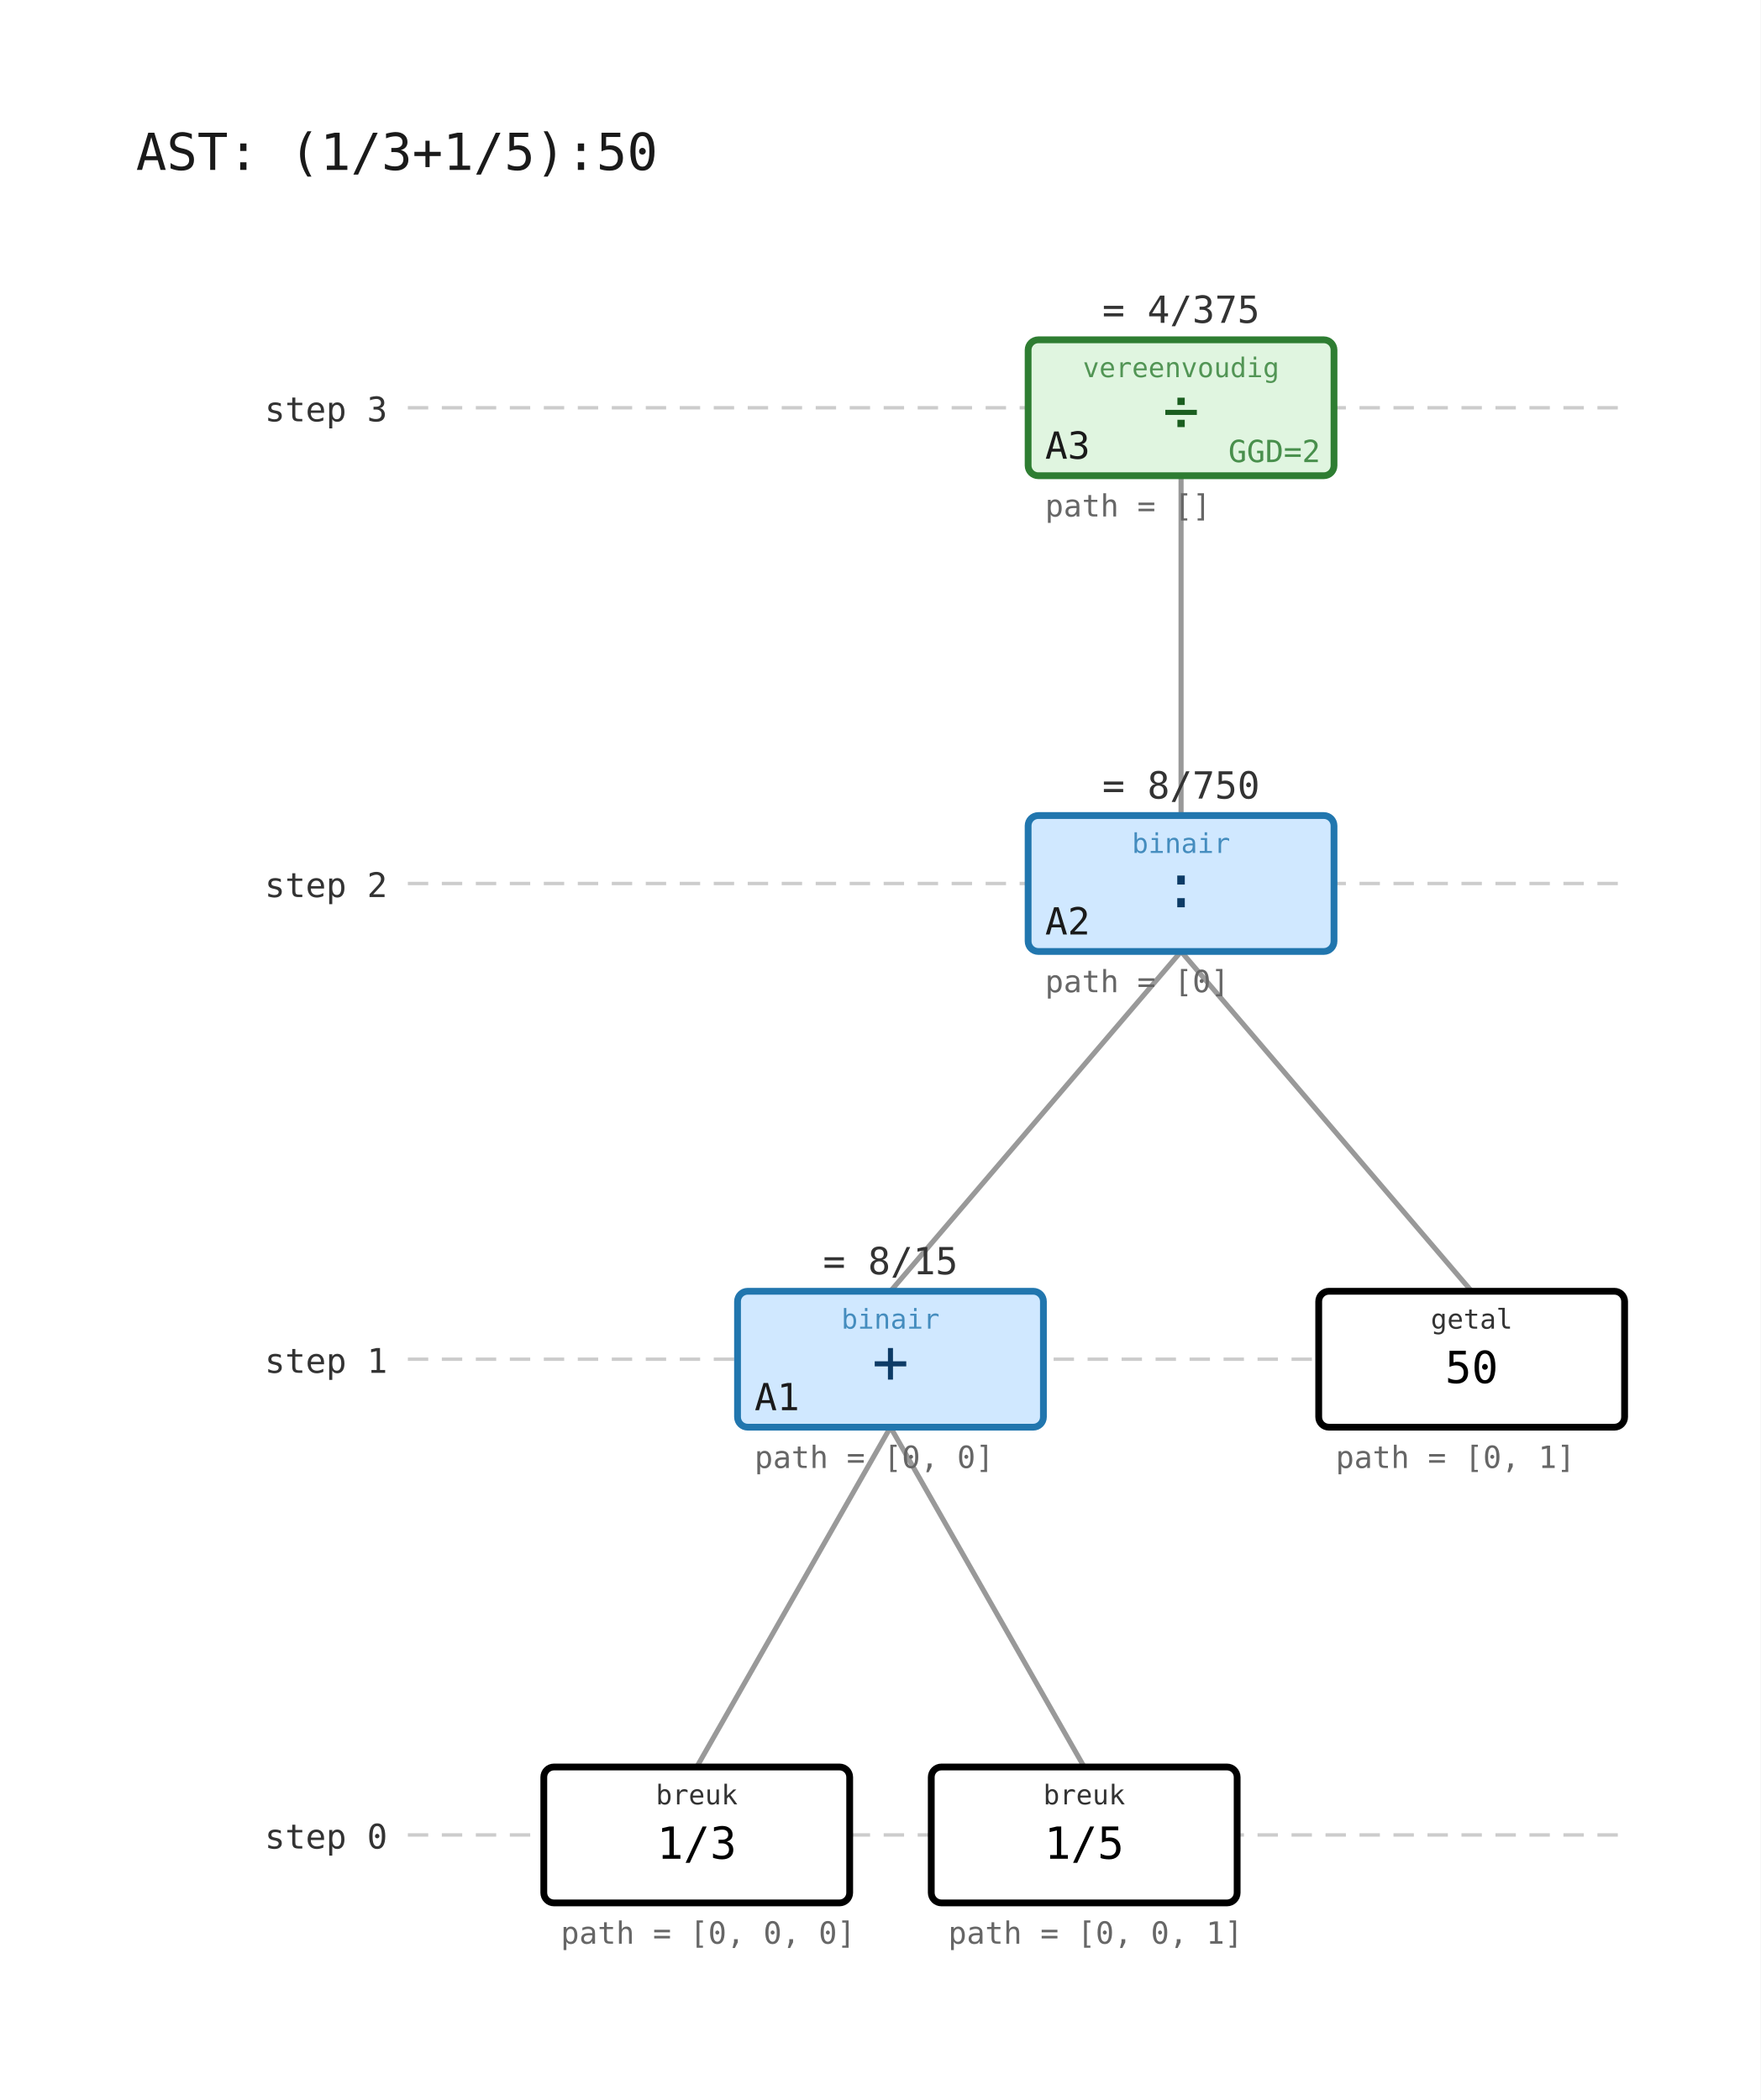
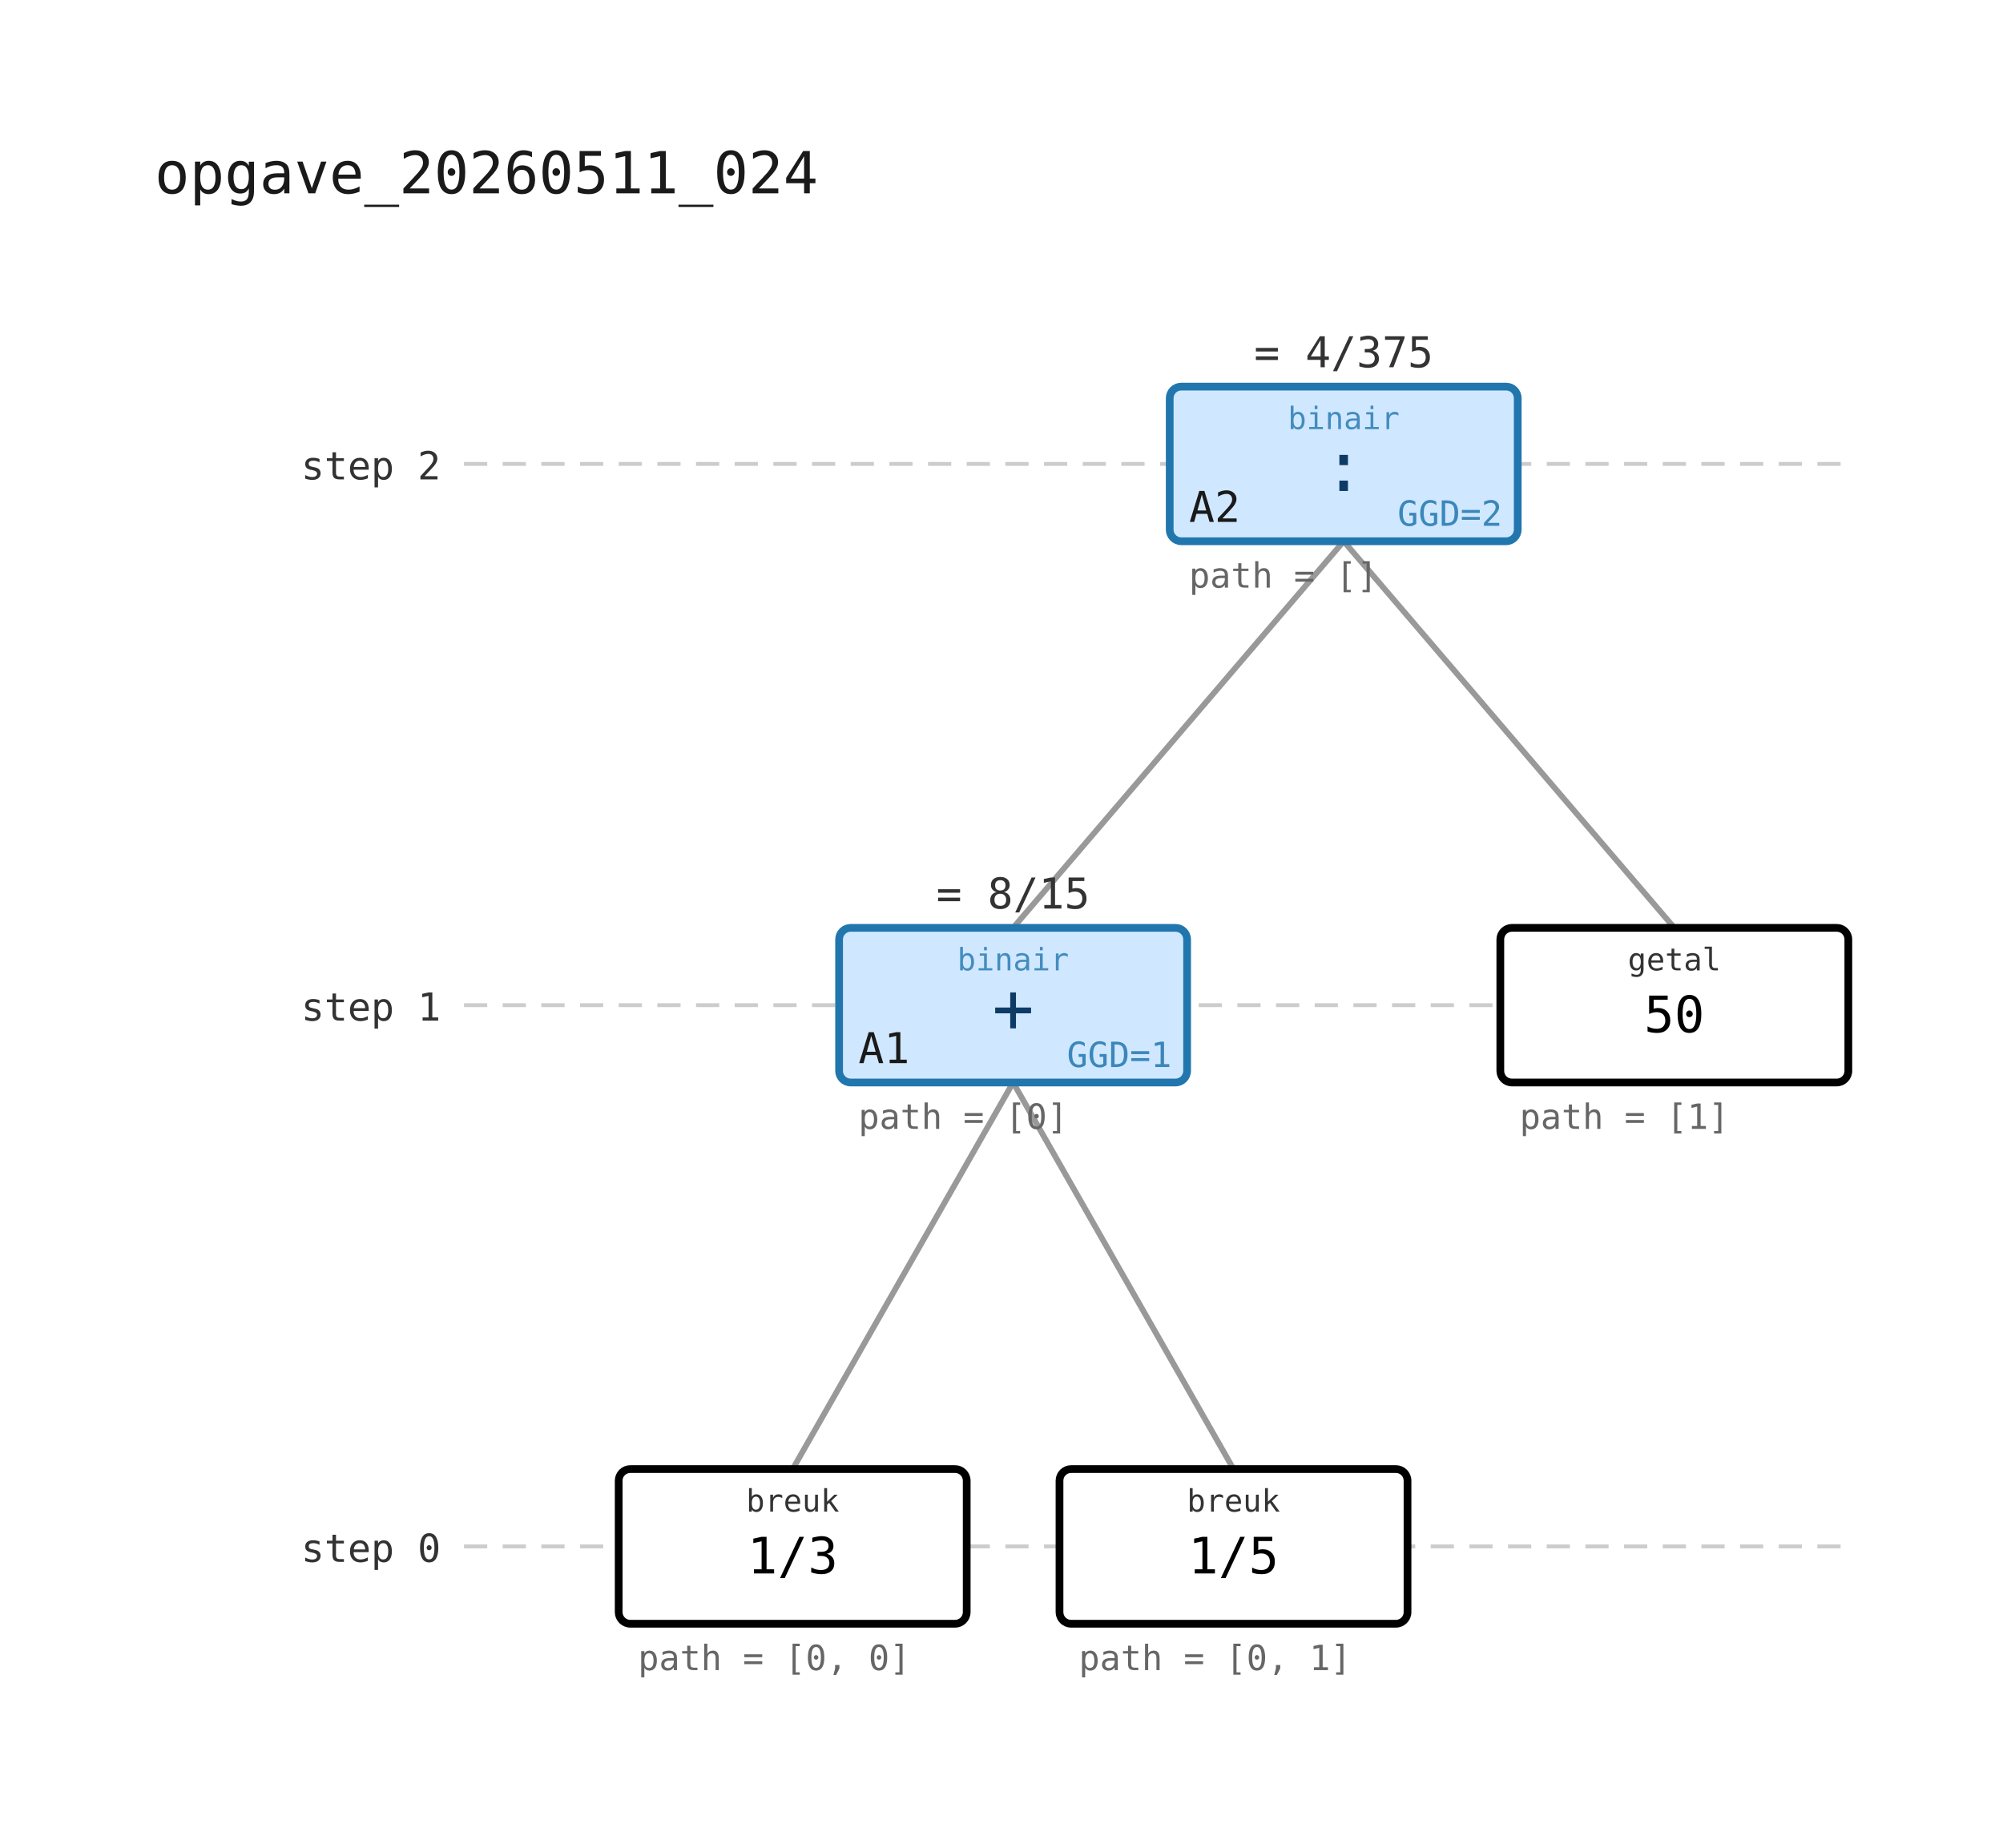
- <svg xmlns="http://www.w3.org/2000/svg" width="518" height="618" viewBox="0 0 518 618">
+ <svg xmlns="http://www.w3.org/2000/svg" width="518" height="478" viewBox="0 0 518 478">
  <rect width="100%" height="100%" fill="#FFFFFF" />
-   <text x="40" y="50" font-family="JetBrains Mono, Consolas, monospace" font-size="15" font-weight="500" fill="#1a1a1a">AST: (1/3+1/5):50</text>
-   <line x1="120" y1="540" x2="478" y2="540" stroke="#CCCCCC" stroke-width="1" stroke-dasharray="6,4" />
-   <text x="114" y="544" text-anchor="end" font-family="JetBrains Mono, Consolas, monospace" font-size="10" font-weight="500" fill="#333">step 0</text>
+   <text x="40" y="50" font-family="JetBrains Mono, Consolas, monospace" font-size="15" font-weight="500" fill="#1a1a1a">opgave_20260511_024</text>
  <line x1="120" y1="400" x2="478" y2="400" stroke="#CCCCCC" stroke-width="1" stroke-dasharray="6,4" />
-   <text x="114" y="404" text-anchor="end" font-family="JetBrains Mono, Consolas, monospace" font-size="10" font-weight="500" fill="#333">step 1</text>
+   <text x="114" y="404" text-anchor="end" font-family="JetBrains Mono, Consolas, monospace" font-size="10" font-weight="500" fill="#333">step 0</text>
  <line x1="120" y1="260" x2="478" y2="260" stroke="#CCCCCC" stroke-width="1" stroke-dasharray="6,4" />
-   <text x="114" y="264" text-anchor="end" font-family="JetBrains Mono, Consolas, monospace" font-size="10" font-weight="500" fill="#333">step 2</text>
+   <text x="114" y="264" text-anchor="end" font-family="JetBrains Mono, Consolas, monospace" font-size="10" font-weight="500" fill="#333">step 1</text>
  <line x1="120" y1="120" x2="478" y2="120" stroke="#CCCCCC" stroke-width="1" stroke-dasharray="6,4" />
-   <text x="114" y="124" text-anchor="end" font-family="JetBrains Mono, Consolas, monospace" font-size="10" font-weight="500" fill="#333">step 3</text>
-   <line x1="347.5" y1="140" x2="347.5" y2="240" stroke="#999" stroke-width="1.5" stroke-dasharray="none" />
-   <rect x="302.5" y="100" width="90" height="40" rx="3" ry="3" fill="#E0F5E0" stroke="#2E7D32" stroke-width="2" />
-   <text x="347.5" y="127.0" text-anchor="middle" font-family="JetBrains Mono, Consolas, monospace" font-size="18" font-weight="500" fill="#1B5E20">÷</text>
-   <text x="388.5" y="136" text-anchor="end" font-family="JetBrains Mono, Consolas, monospace" font-size="9" font-weight="500" fill="#2E7D32" opacity="0.85">GGD=2</text>
-   <text x="347.5" y="111" text-anchor="middle" font-family="JetBrains Mono, Consolas, monospace" font-size="8" fill="#2E7D32" opacity="0.8">vereenvoudig</text>
-   <text x="307.5" y="135" text-anchor="start" font-family="JetBrains Mono, Consolas, monospace" font-size="11" font-weight="500" fill="#1a1a1a">A3</text>
+   <text x="114" y="124" text-anchor="end" font-family="JetBrains Mono, Consolas, monospace" font-size="10" font-weight="500" fill="#333">step 2</text>
+   <line x1="347.5" y1="140" x2="262.0" y2="240" stroke="#999" stroke-width="1.5" stroke-dasharray="none" />
+   <line x1="347.5" y1="140" x2="433.0" y2="240" stroke="#999" stroke-width="1.5" stroke-dasharray="none" />
+   <rect x="302.5" y="100" width="90" height="40" rx="3" ry="3" fill="#D0E8FF" stroke="#2176AE" stroke-width="2" />
+   <text x="347.5" y="127.0" text-anchor="middle" font-family="JetBrains Mono, Consolas, monospace" font-size="18" font-weight="500" fill="#0D3B66">:</text>
+   <text x="388.5" y="136" text-anchor="end" font-family="JetBrains Mono, Consolas, monospace" font-size="9" font-weight="500" fill="#2176AE" opacity="0.85">GGD=2</text>
+   <text x="347.5" y="111" text-anchor="middle" font-family="JetBrains Mono, Consolas, monospace" font-size="8" fill="#2176AE" opacity="0.8">binair</text>
+   <text x="307.5" y="135" text-anchor="start" font-family="JetBrains Mono, Consolas, monospace" font-size="11" font-weight="500" fill="#1a1a1a">A2</text>
  <text x="307.5" y="152" text-anchor="start" font-family="JetBrains Mono, Consolas, monospace" font-size="9" font-weight="400" fill="#666">path = []</text>
  <text x="347.5" y="95" text-anchor="middle" font-family="JetBrains Mono, Consolas, monospace" font-size="11" font-weight="400" fill="#333">= 4/375</text>
-   <line x1="347.5" y1="280" x2="262.0" y2="380" stroke="#999" stroke-width="1.5" stroke-dasharray="none" />
-   <line x1="347.5" y1="280" x2="433.0" y2="380" stroke="#999" stroke-width="1.5" stroke-dasharray="none" />
-   <rect x="302.5" y="240" width="90" height="40" rx="3" ry="3" fill="#D0E8FF" stroke="#2176AE" stroke-width="2" />
-   <text x="347.5" y="267.0" text-anchor="middle" font-family="JetBrains Mono, Consolas, monospace" font-size="18" font-weight="500" fill="#0D3B66">:</text>
-   <text x="347.5" y="251" text-anchor="middle" font-family="JetBrains Mono, Consolas, monospace" font-size="8" fill="#2176AE" opacity="0.8">binair</text>
-   <text x="307.5" y="275" text-anchor="start" font-family="JetBrains Mono, Consolas, monospace" font-size="11" font-weight="500" fill="#1a1a1a">A2</text>
-   <text x="307.5" y="292" text-anchor="start" font-family="JetBrains Mono, Consolas, monospace" font-size="9" font-weight="400" fill="#666">path = [0]</text>
-   <text x="347.5" y="235" text-anchor="middle" font-family="JetBrains Mono, Consolas, monospace" font-size="11" font-weight="400" fill="#333">= 8/750</text>
-   <line x1="262.0" y1="420" x2="205.0" y2="520" stroke="#999" stroke-width="1.5" stroke-dasharray="none" />
-   <line x1="262.0" y1="420" x2="319.0" y2="520" stroke="#999" stroke-width="1.5" stroke-dasharray="none" />
-   <rect x="217.0" y="380" width="90" height="40" rx="3" ry="3" fill="#D0E8FF" stroke="#2176AE" stroke-width="2" />
-   <text x="262.0" y="407.0" text-anchor="middle" font-family="JetBrains Mono, Consolas, monospace" font-size="18" font-weight="500" fill="#0D3B66">+</text>
-   <text x="262.0" y="391" text-anchor="middle" font-family="JetBrains Mono, Consolas, monospace" font-size="8" fill="#2176AE" opacity="0.8">binair</text>
-   <text x="222.0" y="415" text-anchor="start" font-family="JetBrains Mono, Consolas, monospace" font-size="11" font-weight="500" fill="#1a1a1a">A1</text>
-   <text x="222.0" y="432" text-anchor="start" font-family="JetBrains Mono, Consolas, monospace" font-size="9" font-weight="400" fill="#666">path = [0, 0]</text>
-   <text x="262.0" y="375" text-anchor="middle" font-family="JetBrains Mono, Consolas, monospace" font-size="11" font-weight="400" fill="#333">= 8/15</text>
-   <rect x="160.0" y="520" width="90" height="40" rx="3" ry="3" fill="#FFFFFF" stroke="#000000" stroke-width="2" />
-   <text x="205.0" y="547.0" text-anchor="middle" font-family="JetBrains Mono, Consolas, monospace" font-size="13" font-weight="500" fill="#000000">1/3</text>
-   <text x="205.0" y="531" text-anchor="middle" font-family="JetBrains Mono, Consolas, monospace" font-size="8" fill="#000000" opacity="0.8">breuk</text>
-   <text x="165.0" y="572" text-anchor="start" font-family="JetBrains Mono, Consolas, monospace" font-size="9" font-weight="400" fill="#666">path = [0, 0, 0]</text>
-   <rect x="274.0" y="520" width="90" height="40" rx="3" ry="3" fill="#FFFFFF" stroke="#000000" stroke-width="2" />
-   <text x="319.0" y="547.0" text-anchor="middle" font-family="JetBrains Mono, Consolas, monospace" font-size="13" font-weight="500" fill="#000000">1/5</text>
-   <text x="319.0" y="531" text-anchor="middle" font-family="JetBrains Mono, Consolas, monospace" font-size="8" fill="#000000" opacity="0.8">breuk</text>
-   <text x="279.0" y="572" text-anchor="start" font-family="JetBrains Mono, Consolas, monospace" font-size="9" font-weight="400" fill="#666">path = [0, 0, 1]</text>
-   <rect x="388.0" y="380" width="90" height="40" rx="3" ry="3" fill="#FFFFFF" stroke="#000000" stroke-width="2" />
-   <text x="433.0" y="407.0" text-anchor="middle" font-family="JetBrains Mono, Consolas, monospace" font-size="13" font-weight="500" fill="#000000">50</text>
-   <text x="433.0" y="391" text-anchor="middle" font-family="JetBrains Mono, Consolas, monospace" font-size="8" fill="#000000" opacity="0.8">getal</text>
-   <text x="393.0" y="432" text-anchor="start" font-family="JetBrains Mono, Consolas, monospace" font-size="9" font-weight="400" fill="#666">path = [0, 1]</text>
+   <line x1="262.0" y1="280" x2="205.0" y2="380" stroke="#999" stroke-width="1.5" stroke-dasharray="none" />
+   <line x1="262.0" y1="280" x2="319.0" y2="380" stroke="#999" stroke-width="1.5" stroke-dasharray="none" />
+   <rect x="217.0" y="240" width="90" height="40" rx="3" ry="3" fill="#D0E8FF" stroke="#2176AE" stroke-width="2" />
+   <text x="262.0" y="267.0" text-anchor="middle" font-family="JetBrains Mono, Consolas, monospace" font-size="18" font-weight="500" fill="#0D3B66">+</text>
+   <text x="303.0" y="276" text-anchor="end" font-family="JetBrains Mono, Consolas, monospace" font-size="9" font-weight="500" fill="#2176AE" opacity="0.85">GGD=1</text>
+   <text x="262.0" y="251" text-anchor="middle" font-family="JetBrains Mono, Consolas, monospace" font-size="8" fill="#2176AE" opacity="0.8">binair</text>
+   <text x="222.0" y="275" text-anchor="start" font-family="JetBrains Mono, Consolas, monospace" font-size="11" font-weight="500" fill="#1a1a1a">A1</text>
+   <text x="222.0" y="292" text-anchor="start" font-family="JetBrains Mono, Consolas, monospace" font-size="9" font-weight="400" fill="#666">path = [0]</text>
+   <text x="262.0" y="235" text-anchor="middle" font-family="JetBrains Mono, Consolas, monospace" font-size="11" font-weight="400" fill="#333">= 8/15</text>
+   <rect x="160.0" y="380" width="90" height="40" rx="3" ry="3" fill="#FFFFFF" stroke="#000000" stroke-width="2" />
+   <text x="205.0" y="407.0" text-anchor="middle" font-family="JetBrains Mono, Consolas, monospace" font-size="13" font-weight="500" fill="#000000">1/3</text>
+   <text x="205.0" y="391" text-anchor="middle" font-family="JetBrains Mono, Consolas, monospace" font-size="8" fill="#000000" opacity="0.8">breuk</text>
+   <text x="165.0" y="432" text-anchor="start" font-family="JetBrains Mono, Consolas, monospace" font-size="9" font-weight="400" fill="#666">path = [0, 0]</text>
+   <rect x="274.0" y="380" width="90" height="40" rx="3" ry="3" fill="#FFFFFF" stroke="#000000" stroke-width="2" />
+   <text x="319.0" y="407.0" text-anchor="middle" font-family="JetBrains Mono, Consolas, monospace" font-size="13" font-weight="500" fill="#000000">1/5</text>
+   <text x="319.0" y="391" text-anchor="middle" font-family="JetBrains Mono, Consolas, monospace" font-size="8" fill="#000000" opacity="0.8">breuk</text>
+   <text x="279.0" y="432" text-anchor="start" font-family="JetBrains Mono, Consolas, monospace" font-size="9" font-weight="400" fill="#666">path = [0, 1]</text>
+   <rect x="388.0" y="240" width="90" height="40" rx="3" ry="3" fill="#FFFFFF" stroke="#000000" stroke-width="2" />
+   <text x="433.0" y="267.0" text-anchor="middle" font-family="JetBrains Mono, Consolas, monospace" font-size="13" font-weight="500" fill="#000000">50</text>
+   <text x="433.0" y="251" text-anchor="middle" font-family="JetBrains Mono, Consolas, monospace" font-size="8" fill="#000000" opacity="0.8">getal</text>
+   <text x="393.0" y="292" text-anchor="start" font-family="JetBrains Mono, Consolas, monospace" font-size="9" font-weight="400" fill="#666">path = [1]</text>
</svg>
